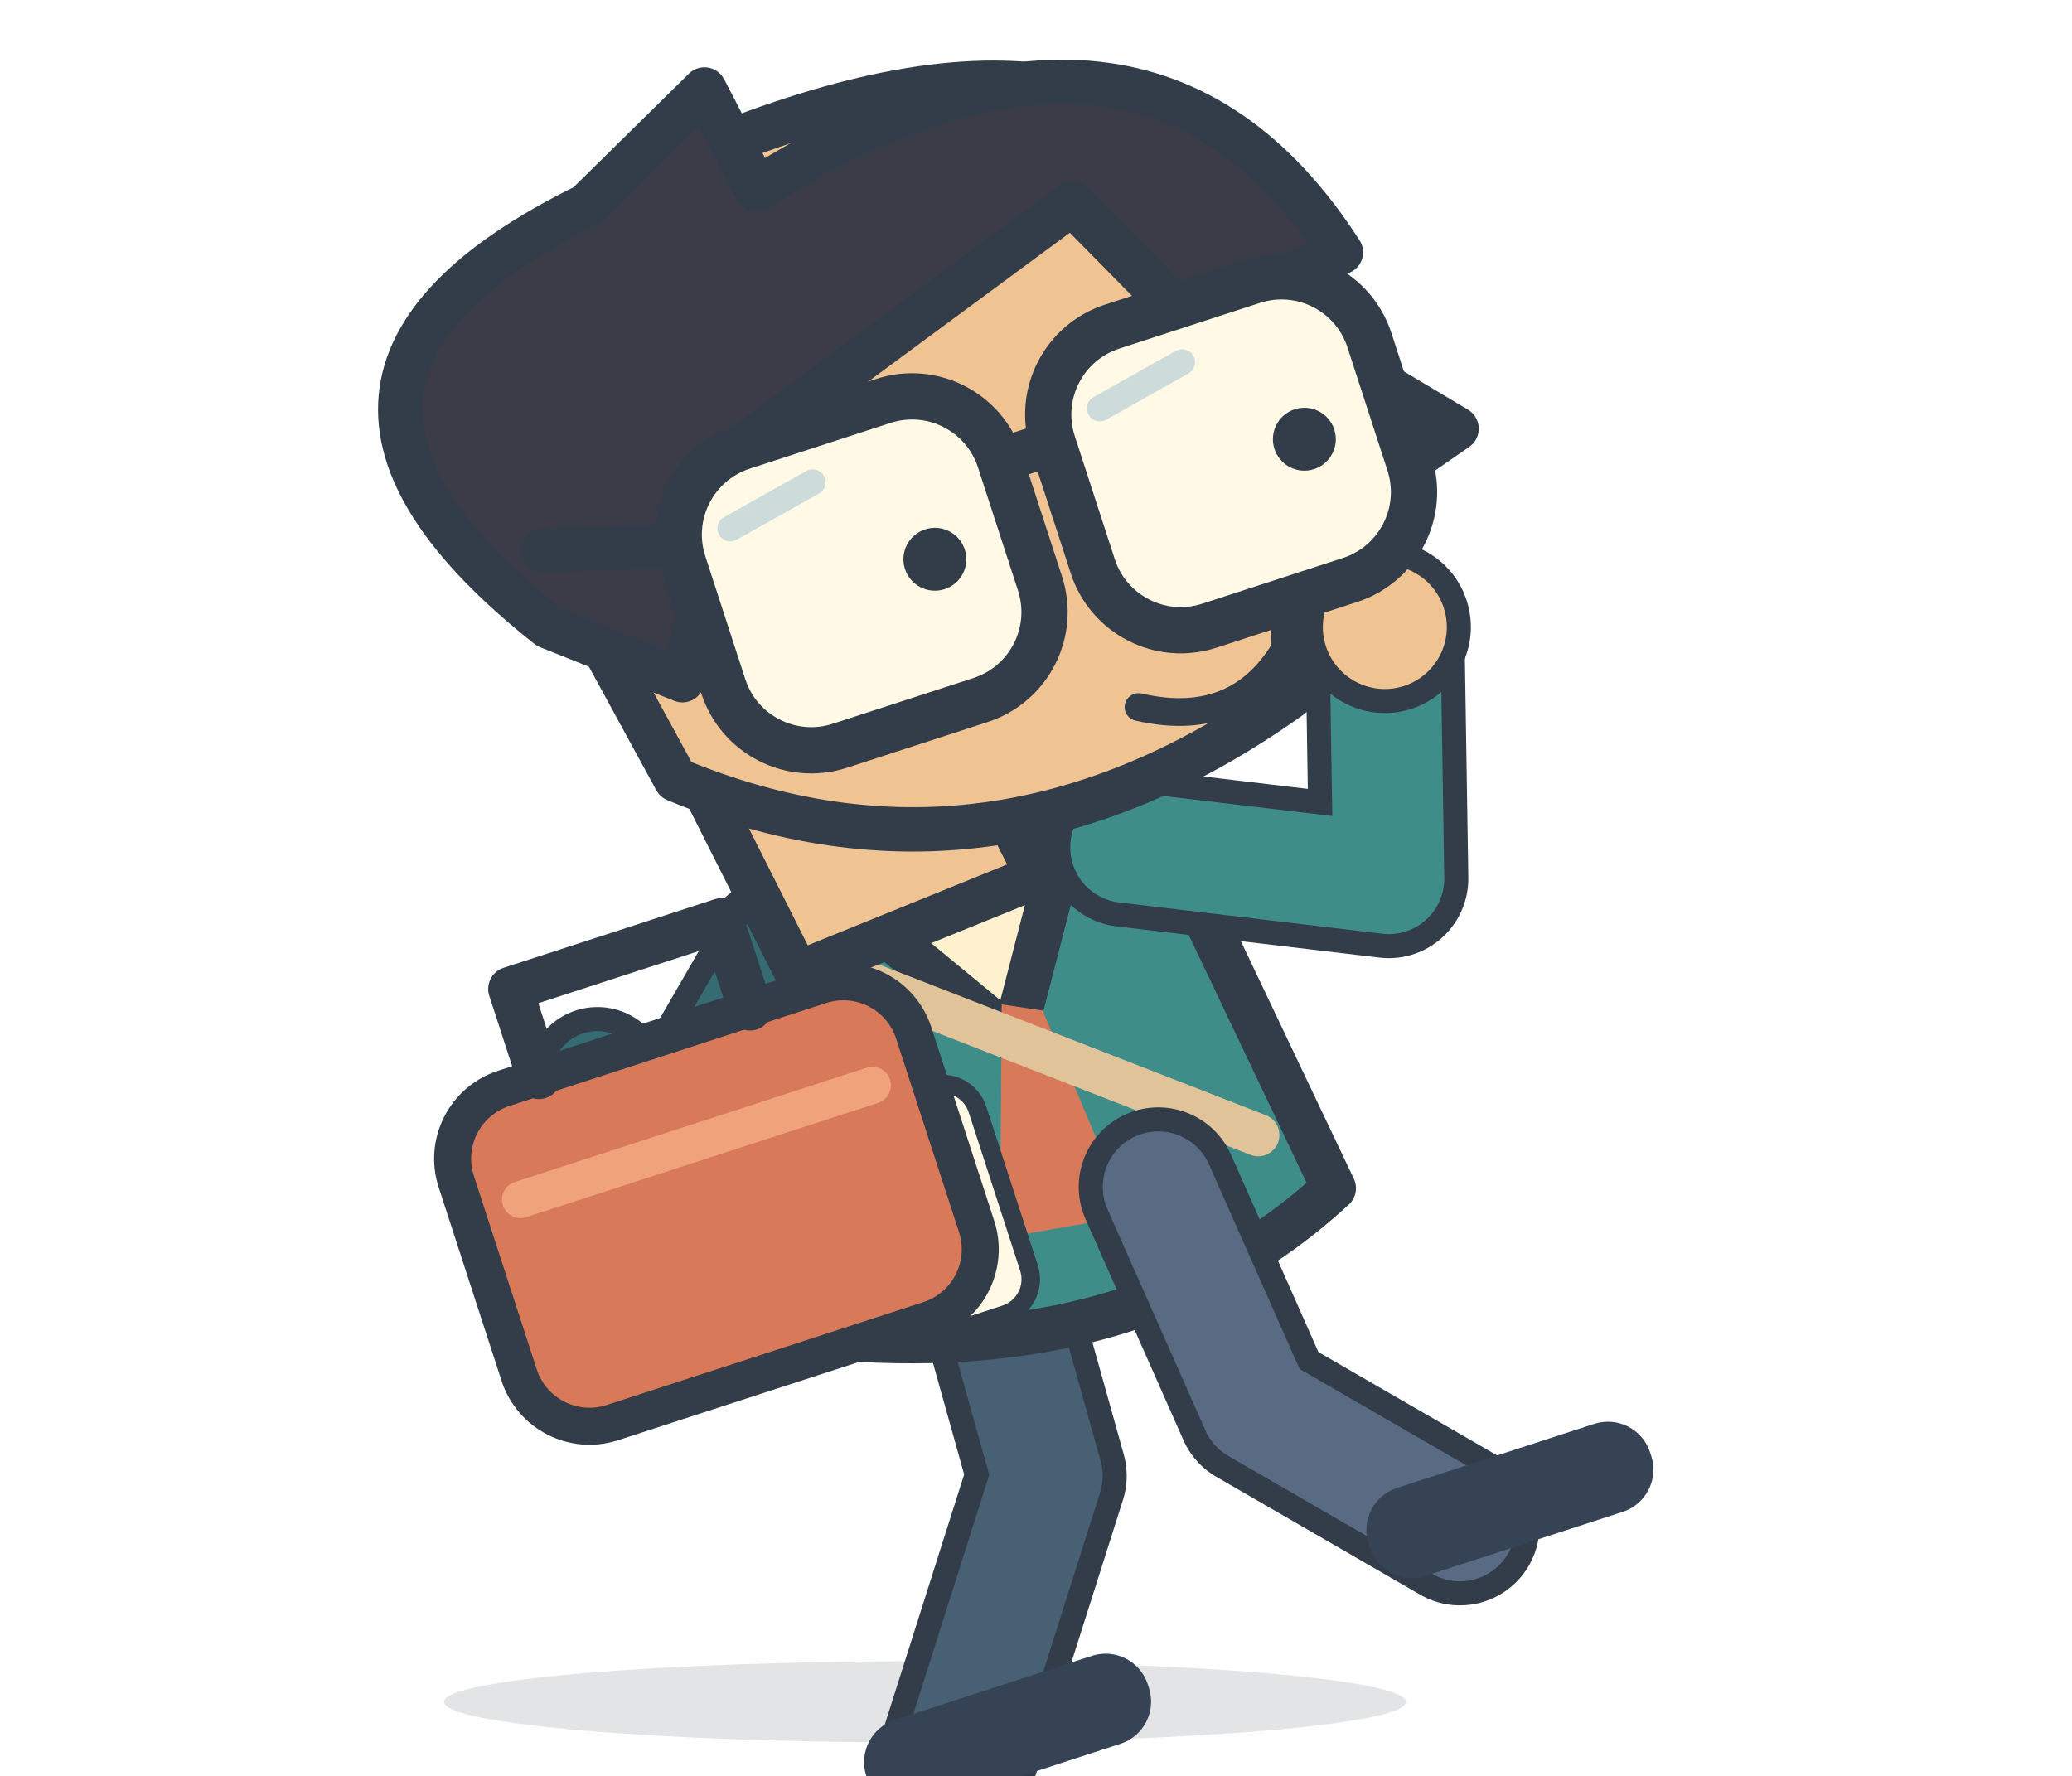
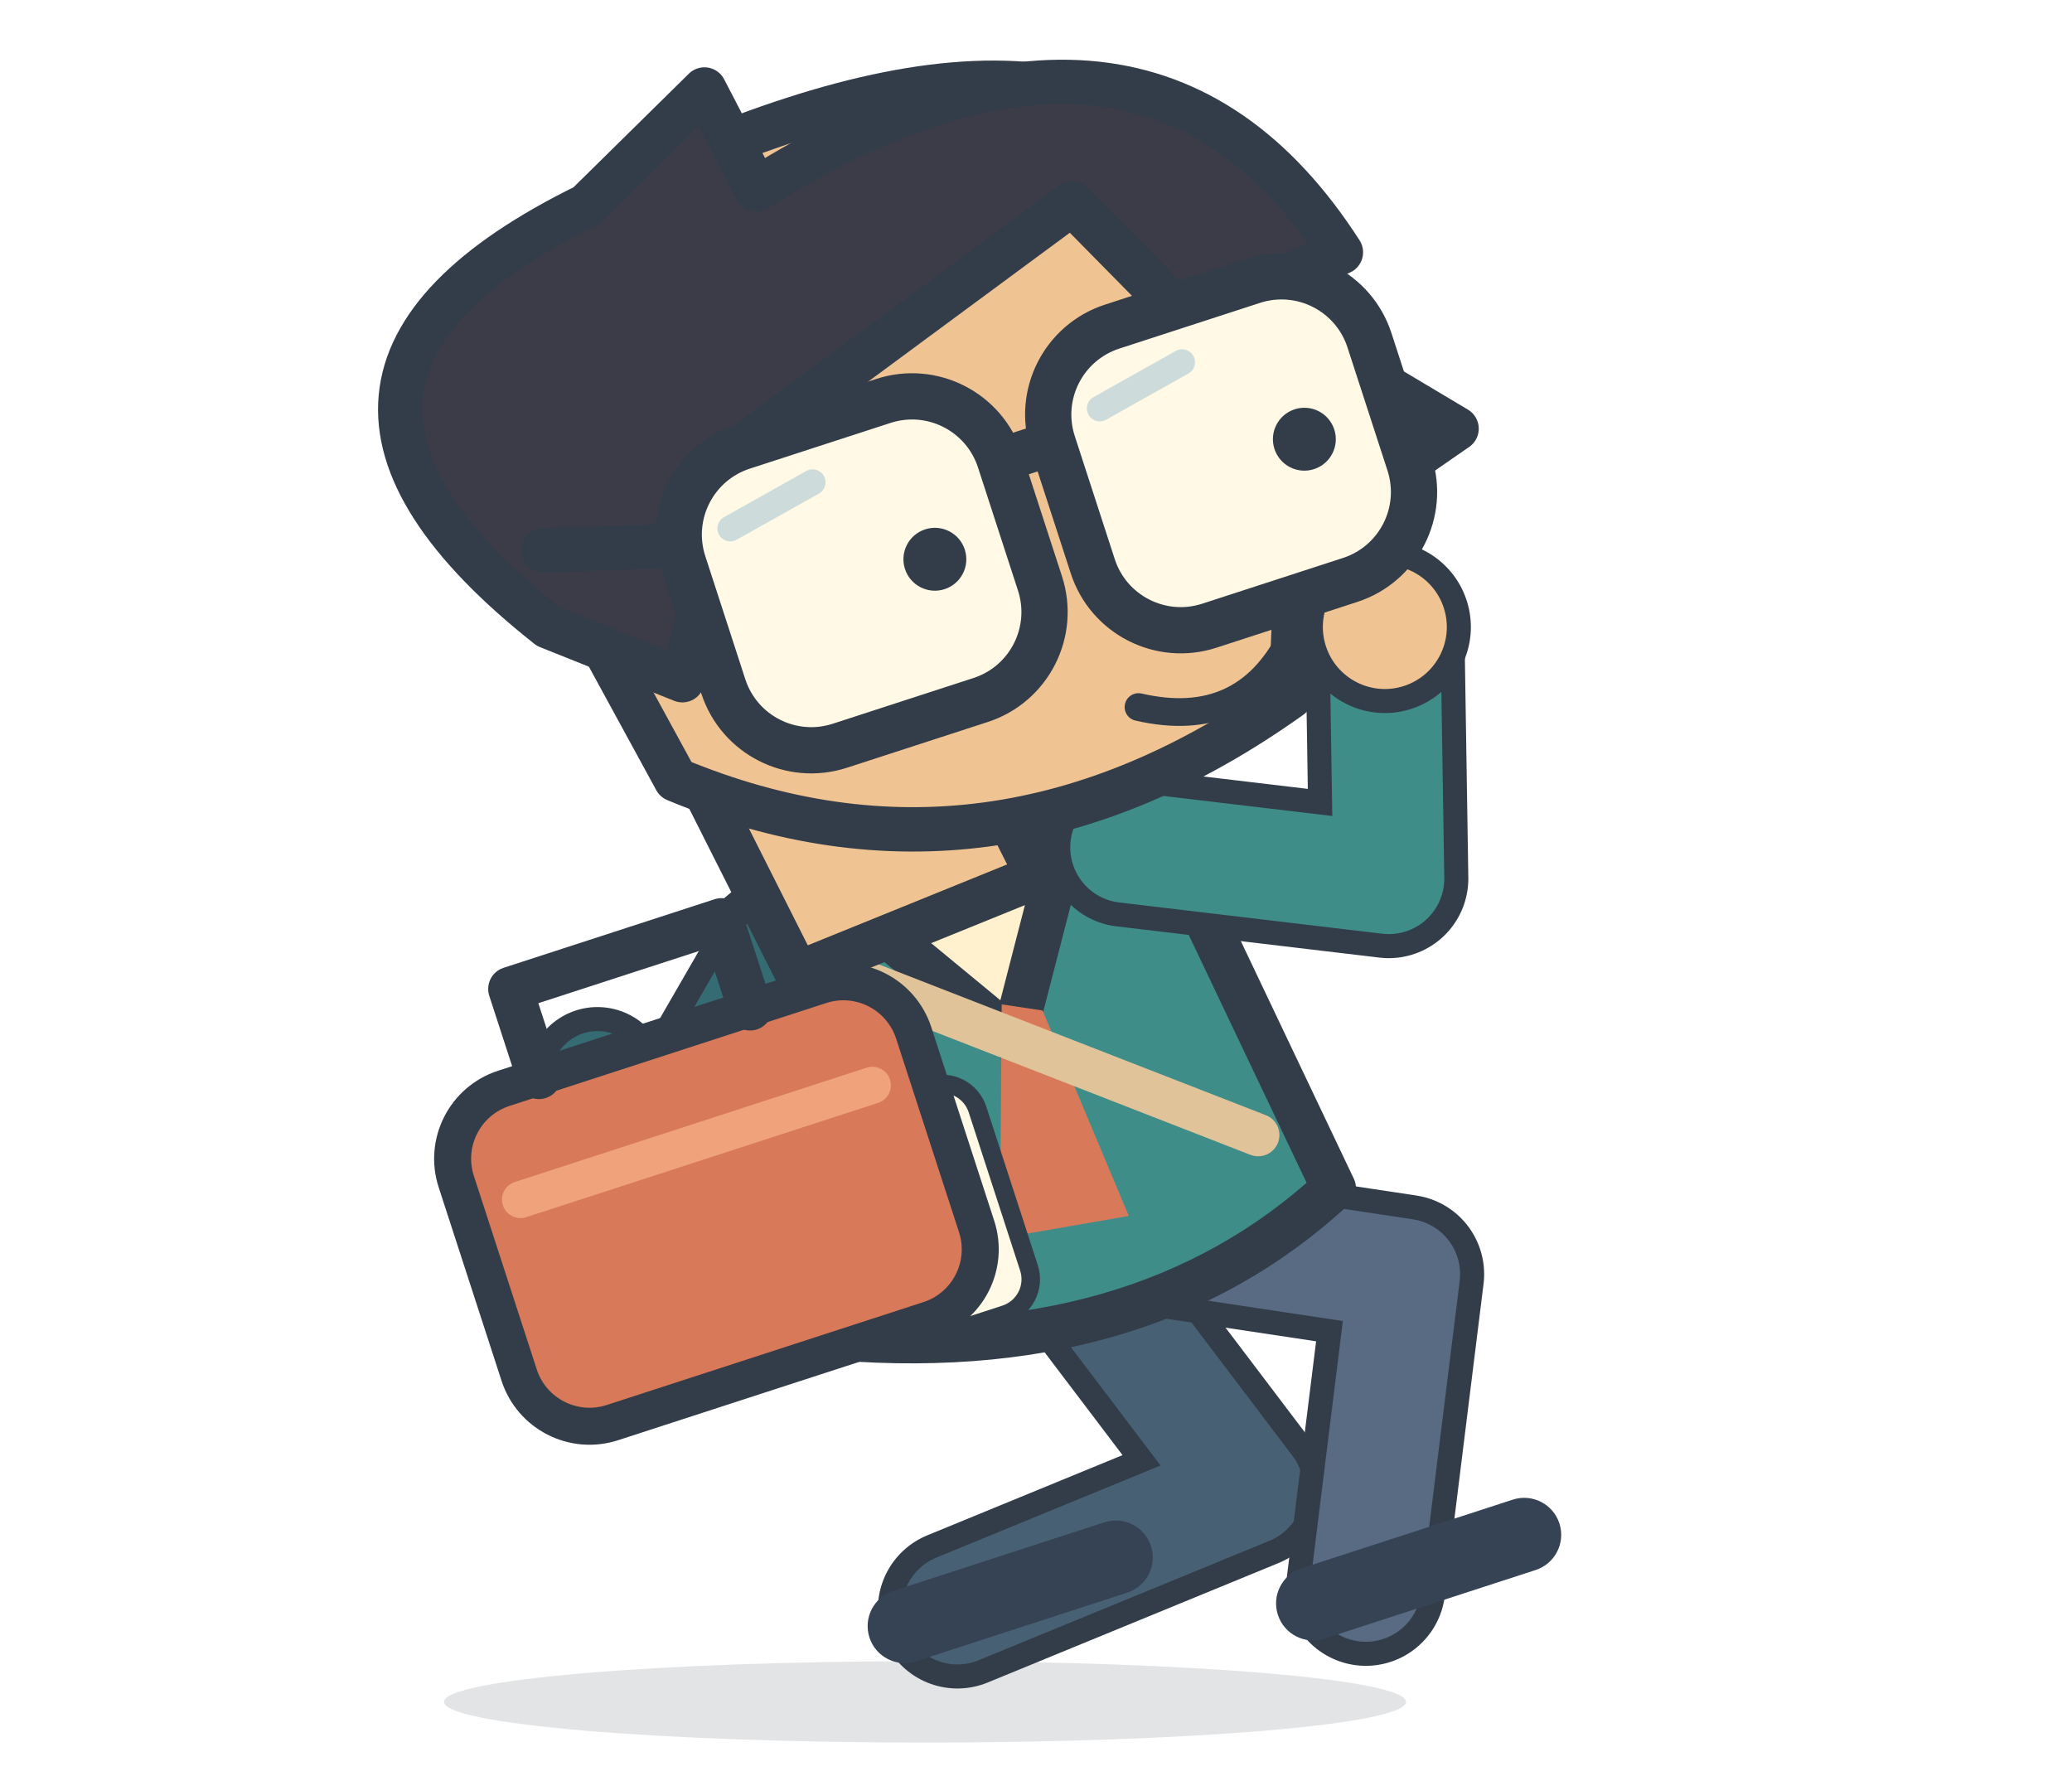
<svg xmlns="http://www.w3.org/2000/svg" width="112" height="96" viewBox="0 0 112 96">
  <ellipse cx="50" cy="92" rx="26" ry="2.2" fill="#333d49" opacity=".14" />
  <g transform="translate(0 2) rotate(-18 56 58)">
-     <path d="M51 64L50.46 77L41.151 90" fill="none" stroke="#333d49" stroke-width="8.6" stroke-linejoin="round" stroke-linecap="round" />
-     <path d="M51 64L50.46 77L41.151 90" fill="none" stroke="#486074" stroke-width="6" stroke-linejoin="round" stroke-linecap="round" />
-     <rect x="36.151" y="87" width="16" height="5" rx="2.4" fill="#364355" />
-     <path d="M44 43q12-5 23 1l3 23q-13 6-29-1Z" fill="#3f8d89" stroke="#333d49" stroke-width="2.4" stroke-linejoin="round" stroke-linecap="round" />
-     <path d="m49 43 7 11 7-11" fill="#fff1ce" stroke="#333d49" stroke-width="2.4" stroke-linejoin="round" stroke-linecap="round" />
-     <path d="m56 52-4 12 7 1-1-12" fill="#d87959" />
-     <path d="m45 45 22 18" fill="none" stroke="#e1c39a" stroke-width="2.3" stroke-linejoin="round" stroke-linecap="round" />
-     <rect x="43" y="55" width="10" height="13" rx="2" fill="#fff9e5" stroke="#333d49" stroke-width="1" />
-     <rect x="45" y="57" width="6" height="4" rx="1" fill="#edb954" />
-     <path d="M46 64h4" fill="none" stroke="#d87959" stroke-width="1.5" stroke-linejoin="round" stroke-linecap="round" />
-     <path d="M61 64L62.34 77L70.849 86.464" fill="none" stroke="#333d49" stroke-width="8.6" stroke-linejoin="round" stroke-linecap="round" />
-     <path d="M61 64L62.34 77L70.849 86.464" fill="none" stroke="#586b83" stroke-width="6" stroke-linejoin="round" stroke-linecap="round" />
-     <rect x="65.849" y="83.464" width="16" height="5" rx="2.4" fill="#364355" />
-     <path d="M65 46L78 52L82 39" fill="none" stroke="#333d49" stroke-width="8.6" stroke-linejoin="round" stroke-linecap="round" />
-     <path d="M65 46L78 52L82 39" fill="none" stroke="#3f8d89" stroke-width="6" stroke-linejoin="round" stroke-linecap="round" />
-     <circle cx="82" cy="39" r="4" fill="#f0c392" stroke="#333d49" stroke-width="1.3" />
-     <path d="M45 46L35 55L34 49" fill="none" stroke="#333d49" stroke-width="7.6" stroke-linejoin="round" stroke-linecap="round" />
-     <path d="M45 46L35 55L34 49" fill="none" stroke="#356b73" stroke-width="5" stroke-linejoin="round" stroke-linecap="round" />
-     <rect x="25" y="48" width="26" height="19" rx="4" fill="#d87959" stroke="#333d49" stroke-width="2" />
-     <path d="M31 48v-5h12v5" fill="none" stroke="#333d49" stroke-width="2.4" stroke-linejoin="round" stroke-linecap="round" />
-     <path d="M28 54h20" fill="none" stroke="#f0a37a" stroke-width="2" stroke-linejoin="round" stroke-linecap="round" />
-     <path d="M44 34 58 33l2 13-14 1Z" fill="#f0c392" stroke="#333d49" stroke-width="2.4" stroke-linejoin="round" stroke-linecap="round" />
-     <path d="M40 19Q37 3 60 3q23 0 22 19l7 8-10 3-3 8q-19 6-33-6Z" fill="#f0c392" stroke="#333d49" stroke-width="2.4" stroke-linejoin="round" stroke-linecap="round" />
-     <path d="M39 25Q27 7 48 4l8-4 1 6q24-6 29 13l-9 1-4-8-21 7-7 11Z" fill="#3b3c48" stroke="#333d49" stroke-width="2.4" stroke-linejoin="round" stroke-linecap="round" />
-     <rect x="47" y="19" width="18" height="17" rx="5" fill="#fff9e5" stroke="#333d49" stroke-width="2.5" />
-     <rect x="68" y="19" width="18" height="17" rx="5" fill="#fff9e5" stroke="#333d49" stroke-width="2.5" />
-     <path d="M65 24h3m-21-1-7-2" fill="none" stroke="#333d49" stroke-width="2.4" stroke-linejoin="round" stroke-linecap="round" />
-     <circle cx="60" cy="28" r="1.7" fill="#333d49" />
-     <circle cx="81" cy="28" r="1.7" fill="#333d49" />
-     <path d="M68 39q5 3 9-1" fill="none" stroke="#333d49" stroke-width="1.5" stroke-linejoin="round" stroke-linecap="round" />
-     <path d="M50 23l5-1m16 1 5-1" fill="none" stroke="#cddcdb" stroke-width="1.4" stroke-linejoin="round" stroke-linecap="round" />
+     <path d="M55 65L60.576 81.059L43.625 82.343" fill="none" stroke="#333d49" stroke-width="8.6" stroke-linejoin="round" stroke-linecap="round" />
+     <path d="M55 65L60.576 81.059L43.625 82.343" fill="none" stroke="#486074" stroke-width="6" stroke-linejoin="round" stroke-linecap="round" />
+     <rect x="38.625" y="80.343" width="16" height="4" rx="2" fill="#364355" />
+     <path d="M57 65L72.205 72.602L65 88" fill="none" stroke="#333d49" stroke-width="8.6" stroke-linejoin="round" stroke-linecap="round" />
+     <path d="M57 65L72.205 72.602L65 88" fill="none" stroke="#586b83" stroke-width="6" stroke-linejoin="round" stroke-linecap="round" />
+     <rect x="60" y="86" width="16" height="4" rx="2" fill="#364355" />
+     <g transform="translate(0 4.898587196589413e-17)">
+       <path d="M44 43q12-5 23 1l3 23q-13 6-29-1Z" fill="#3f8d89" stroke="#333d49" stroke-width="2.4" stroke-linejoin="round" stroke-linecap="round" />
+       <path d="m49 43 7 11 7-11" fill="#fff1ce" stroke="#333d49" stroke-width="2.4" stroke-linejoin="round" stroke-linecap="round" />
+       <path d="m56 52-4 12 7 1-1-12" fill="#d87959" />
+       <path d="m45 45 22 18" fill="none" stroke="#e1c39a" stroke-width="2.3" stroke-linejoin="round" stroke-linecap="round" />
+       <rect x="43" y="55" width="10" height="13" rx="2" fill="#fff9e5" stroke="#333d49" stroke-width="1" />
+       <rect x="45" y="57" width="6" height="4" rx="1" fill="#edb954" />
+       <path d="M46 64h4" fill="none" stroke="#d87959" stroke-width="1.5" stroke-linejoin="round" stroke-linecap="round" />
+       <path d="M65 46L78 52L82 39" fill="none" stroke="#333d49" stroke-width="8.6" stroke-linejoin="round" stroke-linecap="round" />
+       <path d="M65 46L78 52L82 39" fill="none" stroke="#3f8d89" stroke-width="6" stroke-linejoin="round" stroke-linecap="round" />
+       <circle cx="82" cy="39" r="4" fill="#f0c392" stroke="#333d49" stroke-width="1.3" />
+       <path d="M45 46L35 55L34 49" fill="none" stroke="#333d49" stroke-width="7.6" stroke-linejoin="round" stroke-linecap="round" />
+       <path d="M45 46L35 55L34 49" fill="none" stroke="#356b73" stroke-width="5" stroke-linejoin="round" stroke-linecap="round" />
+       <rect x="25" y="48" width="26" height="19" rx="4" fill="#d87959" stroke="#333d49" stroke-width="2" />
+       <path d="M31 48v-5h12v5" fill="none" stroke="#333d49" stroke-width="2.4" stroke-linejoin="round" stroke-linecap="round" />
+       <path d="M28 54h20" fill="none" stroke="#f0a37a" stroke-width="2" stroke-linejoin="round" stroke-linecap="round" />
+       <path d="M44 34 58 33l2 13-14 1Z" fill="#f0c392" stroke="#333d49" stroke-width="2.4" stroke-linejoin="round" stroke-linecap="round" />
+       <path d="M40 19Q37 3 60 3q23 0 22 19l7 8-10 3-3 8q-19 6-33-6Z" fill="#f0c392" stroke="#333d49" stroke-width="2.4" stroke-linejoin="round" stroke-linecap="round" />
+       <path d="M39 25Q27 7 48 4l8-4 1 6q24-6 29 13l-9 1-4-8-21 7-7 11Z" fill="#3b3c48" stroke="#333d49" stroke-width="2.4" stroke-linejoin="round" stroke-linecap="round" />
+       <rect x="47" y="19" width="18" height="17" rx="5" fill="#fff9e5" stroke="#333d49" stroke-width="2.5" />
+       <rect x="68" y="19" width="18" height="17" rx="5" fill="#fff9e5" stroke="#333d49" stroke-width="2.5" />
+       <path d="M65 24h3m-21-1-7-2" fill="none" stroke="#333d49" stroke-width="2.4" stroke-linejoin="round" stroke-linecap="round" />
+       <circle cx="60" cy="28" r="1.7" fill="#333d49" />
+       <circle cx="81" cy="28" r="1.7" fill="#333d49" />
+       <path d="M68 39q5 3 9-1" fill="none" stroke="#333d49" stroke-width="1.5" stroke-linejoin="round" stroke-linecap="round" />
+       <path d="M50 23l5-1m16 1 5-1" fill="none" stroke="#cddcdb" stroke-width="1.4" stroke-linejoin="round" stroke-linecap="round" />
+     </g>
  </g>
</svg>
